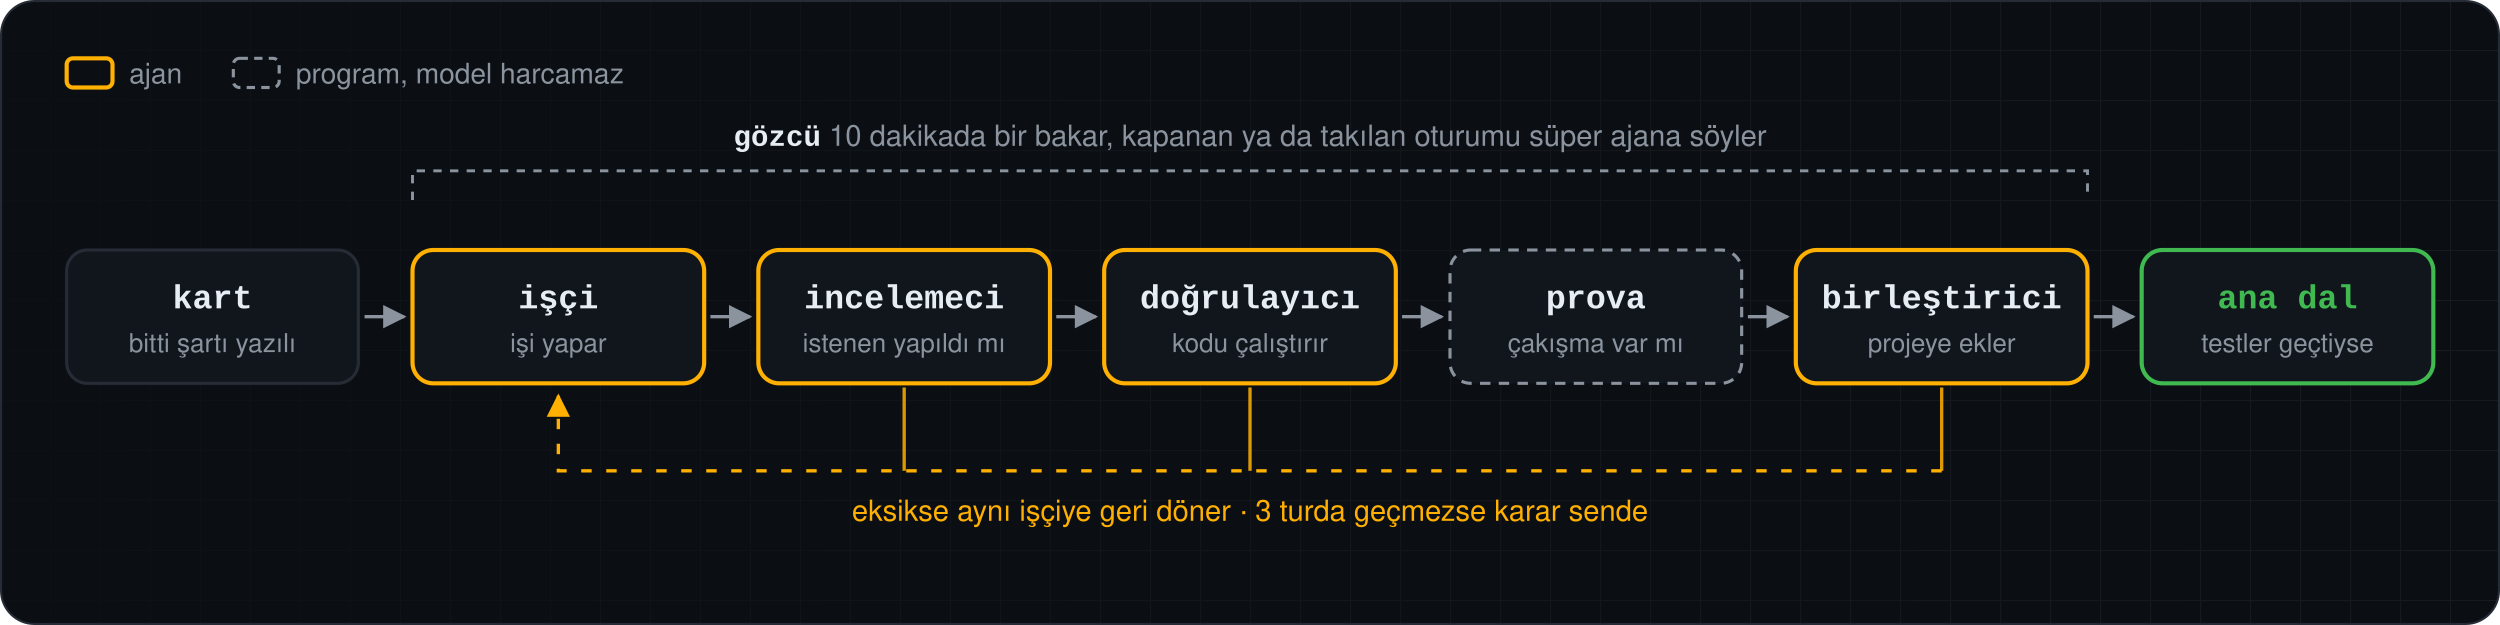
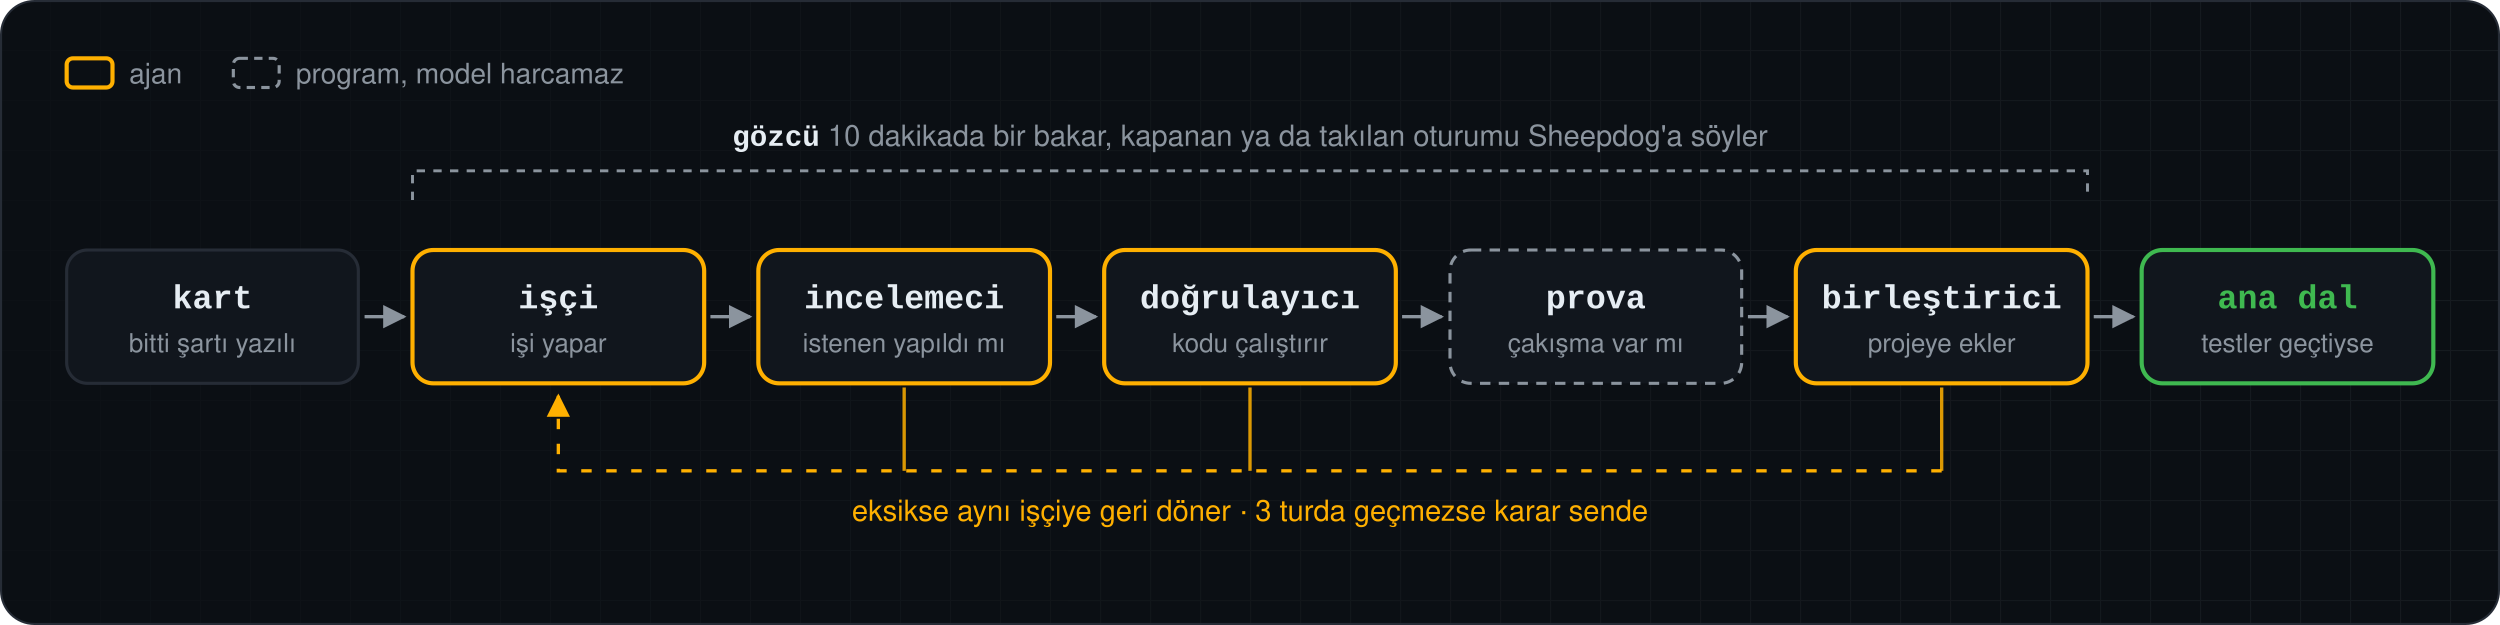
<svg xmlns="http://www.w3.org/2000/svg" width="1200" height="300" viewBox="0 0 1200 300" role="img" aria-labelledby="t d">
  <style>
  .m{font-family:ui-monospace, SFMono-Regular, Menlo, Consolas, 'Liberation Mono', monospace;}
  .s{font-family:-apple-system, BlinkMacSystemFont, 'Segoe UI', Helvetica, Arial, sans-serif;}
  .tx{fill:#e6edf3;} .mu{fill:#8b949e;} .ac{fill:#ffb000;} .ok{fill:#3fb950;}
  .cur{animation:blink 1.1s steps(1,end) infinite;}
  .akis{stroke-dasharray:5 7;animation:ak 1.2s linear infinite;}
  .nabiz{animation:nb 1.6s ease-in-out infinite;}
  @keyframes blink{0%,55%{opacity:1}56%,100%{opacity:0}}
  @keyframes ak{to{stroke-dashoffset:-24}}
  @keyframes nb{0%,100%{opacity:1}50%{opacity:.25}}
  @media (prefers-reduced-motion: reduce){ *{animation:none !important;} }
</style>
  <defs>
    <pattern id="gp" width="24" height="24" patternUnits="userSpaceOnUse">
      <path d="M24 0H0V24" fill="none" stroke="#e6edf3" stroke-opacity="0.055" stroke-width="1" />
    </pattern>
    <linearGradient id="gmg" x1="0" y1="0" x2="1" y2="0">
      <stop offset="0" stop-color="#fff" stop-opacity="0.15" />
      <stop offset="0.55" stop-color="#fff" stop-opacity="0.6" />
      <stop offset="1" stop-color="#fff" stop-opacity="1" />
    </linearGradient>
    <mask id="gm">
      <rect width="1200" height="300" fill="url(#gmg)" />
    </mask>
  </defs>
  <rect x="0.5" y="0.5" width="1199" height="299" rx="16" fill="#0b0f14" stroke="#262c36" />
  <rect x="1" y="1" width="1198" height="298" rx="16" fill="url(#gp)" mask="url(#gm)" />
  <defs>
    <marker id="ok" viewBox="0 0 10 10" refX="9" refY="5" markerWidth="7" markerHeight="7" orient="auto-start-reverse">
      <path d="M0 0L10 5L0 10z" fill="#8b949e" />
    </marker>
    <marker id="oka" viewBox="0 0 10 10" refX="9" refY="5" markerWidth="7" markerHeight="7" orient="auto-start-reverse">
      <path d="M0 0L10 5L0 10z" fill="#ffb000" />
    </marker>
  </defs>
  <rect x="32.0" y="120" width="140" height="64" rx="10" fill="#11161d" stroke="#262c36" stroke-width="1.5" />
  <text x="102.0" y="148" text-anchor="middle" class="m tx" font-size="16" font-weight="700">kart</text>
  <text x="102.0" y="169" text-anchor="middle" class="s mu" font-size="12.5">bitti şartı yazılı</text>
  <path d="M175.0 152.0H194.0" stroke="#8b949e" stroke-width="1.6" marker-end="url(#ok)" />
  <rect x="198.0" y="120" width="140" height="64" rx="10" fill="#11161d" stroke="#ffb000" stroke-width="2" />
  <text x="268.0" y="148" text-anchor="middle" class="m tx" font-size="16" font-weight="700">işçi</text>
  <text x="268.0" y="169" text-anchor="middle" class="s mu" font-size="12.5">işi yapar</text>
  <path d="M341.0 152.0H360.0" stroke="#8b949e" stroke-width="1.6" marker-end="url(#ok)" />
  <rect x="364.0" y="120" width="140" height="64" rx="10" fill="#11161d" stroke="#ffb000" stroke-width="2" />
  <text x="434.0" y="148" text-anchor="middle" class="m tx" font-size="16" font-weight="700">incelemeci</text>
  <text x="434.0" y="169" text-anchor="middle" class="s mu" font-size="12.5">istenen yapıldı mı</text>
  <path d="M507.0 152.0H526.0" stroke="#8b949e" stroke-width="1.6" marker-end="url(#ok)" />
  <rect x="530.0" y="120" width="140" height="64" rx="10" fill="#11161d" stroke="#ffb000" stroke-width="2" />
  <text x="600.0" y="148" text-anchor="middle" class="m tx" font-size="16" font-weight="700">doğrulayıcı</text>
  <text x="600.0" y="169" text-anchor="middle" class="s mu" font-size="12.5">kodu çalıştırır</text>
  <path d="M673.0 152.0H692.0" stroke="#8b949e" stroke-width="1.6" marker-end="url(#ok)" />
  <rect x="696.0" y="120" width="140" height="64" rx="10" fill="#11161d" stroke="#8b949e" stroke-width="1.5" stroke-dasharray="5 4" />
  <text x="766.0" y="148" text-anchor="middle" class="m tx" font-size="16" font-weight="700">prova</text>
  <text x="766.0" y="169" text-anchor="middle" class="s mu" font-size="12.5">çakışma var mı</text>
  <path d="M839.0 152.0H858.0" stroke="#8b949e" stroke-width="1.6" marker-end="url(#ok)" />
  <rect x="862.0" y="120" width="140" height="64" rx="10" fill="#11161d" stroke="#ffb000" stroke-width="2" />
  <text x="932.0" y="148" text-anchor="middle" class="m tx" font-size="16" font-weight="700">birleştirici</text>
  <text x="932.0" y="169" text-anchor="middle" class="s mu" font-size="12.5">projeye ekler</text>
  <path d="M1005.0 152.0H1024.0" stroke="#8b949e" stroke-width="1.6" marker-end="url(#ok)" />
  <rect x="1028.0" y="120" width="140" height="64" rx="10" fill="#11161d" stroke="#3fb950" stroke-width="2" />
  <text x="1098.0" y="148" text-anchor="middle" class="m ok" font-size="16" font-weight="700">ana dal</text>
  <text x="1098.0" y="169" text-anchor="middle" class="s mu" font-size="12.5">testler geçtiyse</text>
  <path d="M434.0 186V226" stroke="#ffb000" stroke-width="1.6" stroke-opacity="0.85" fill="none" />
  <path d="M600.0 186V226" stroke="#ffb000" stroke-width="1.6" stroke-opacity="0.85" fill="none" />
  <path d="M932.0 186V226" stroke="#ffb000" stroke-width="1.6" stroke-opacity="0.85" fill="none" />
  <path d="M932.0 226H268.0V190" stroke="#ffb000" stroke-width="1.6" fill="none" class="akis" marker-end="url(#oka)" />
  <text x="600.0" y="250" text-anchor="middle" class="s ac" font-size="14">eksikse aynı işçiye geri döner · 3 turda geçmezse karar sende</text>
  <path d="M198.0 96V82H1002.0V96" stroke="#8b949e" stroke-width="1.4" stroke-dasharray="4 4" fill="none" />
  <text x="600.0" y="70" text-anchor="middle" class="s mu" font-size="14">
-     <tspan class="m tx" font-weight="700">gözcü</tspan>  10 dakikada bir bakar, kapanan ya da takılan oturumu süper ajana söyler</text>
+     <tspan class="m tx" font-weight="700">gözcü</tspan>  10 dakikada bir bakar, kapanan ya da takılan oturumu Sheepdog'a söyler</text>
  <rect x="32" y="28" width="22" height="14" rx="3" fill="none" stroke="#ffb000" stroke-width="2" />
  <text x="62" y="40" class="s mu" font-size="13.5">ajan</text>
  <rect x="112" y="28" width="22" height="14" rx="3" fill="none" stroke="#8b949e" stroke-width="1.5" stroke-dasharray="4 3" />
  <text x="142" y="40" class="s mu" font-size="13.5">program, model harcamaz</text>
</svg>
